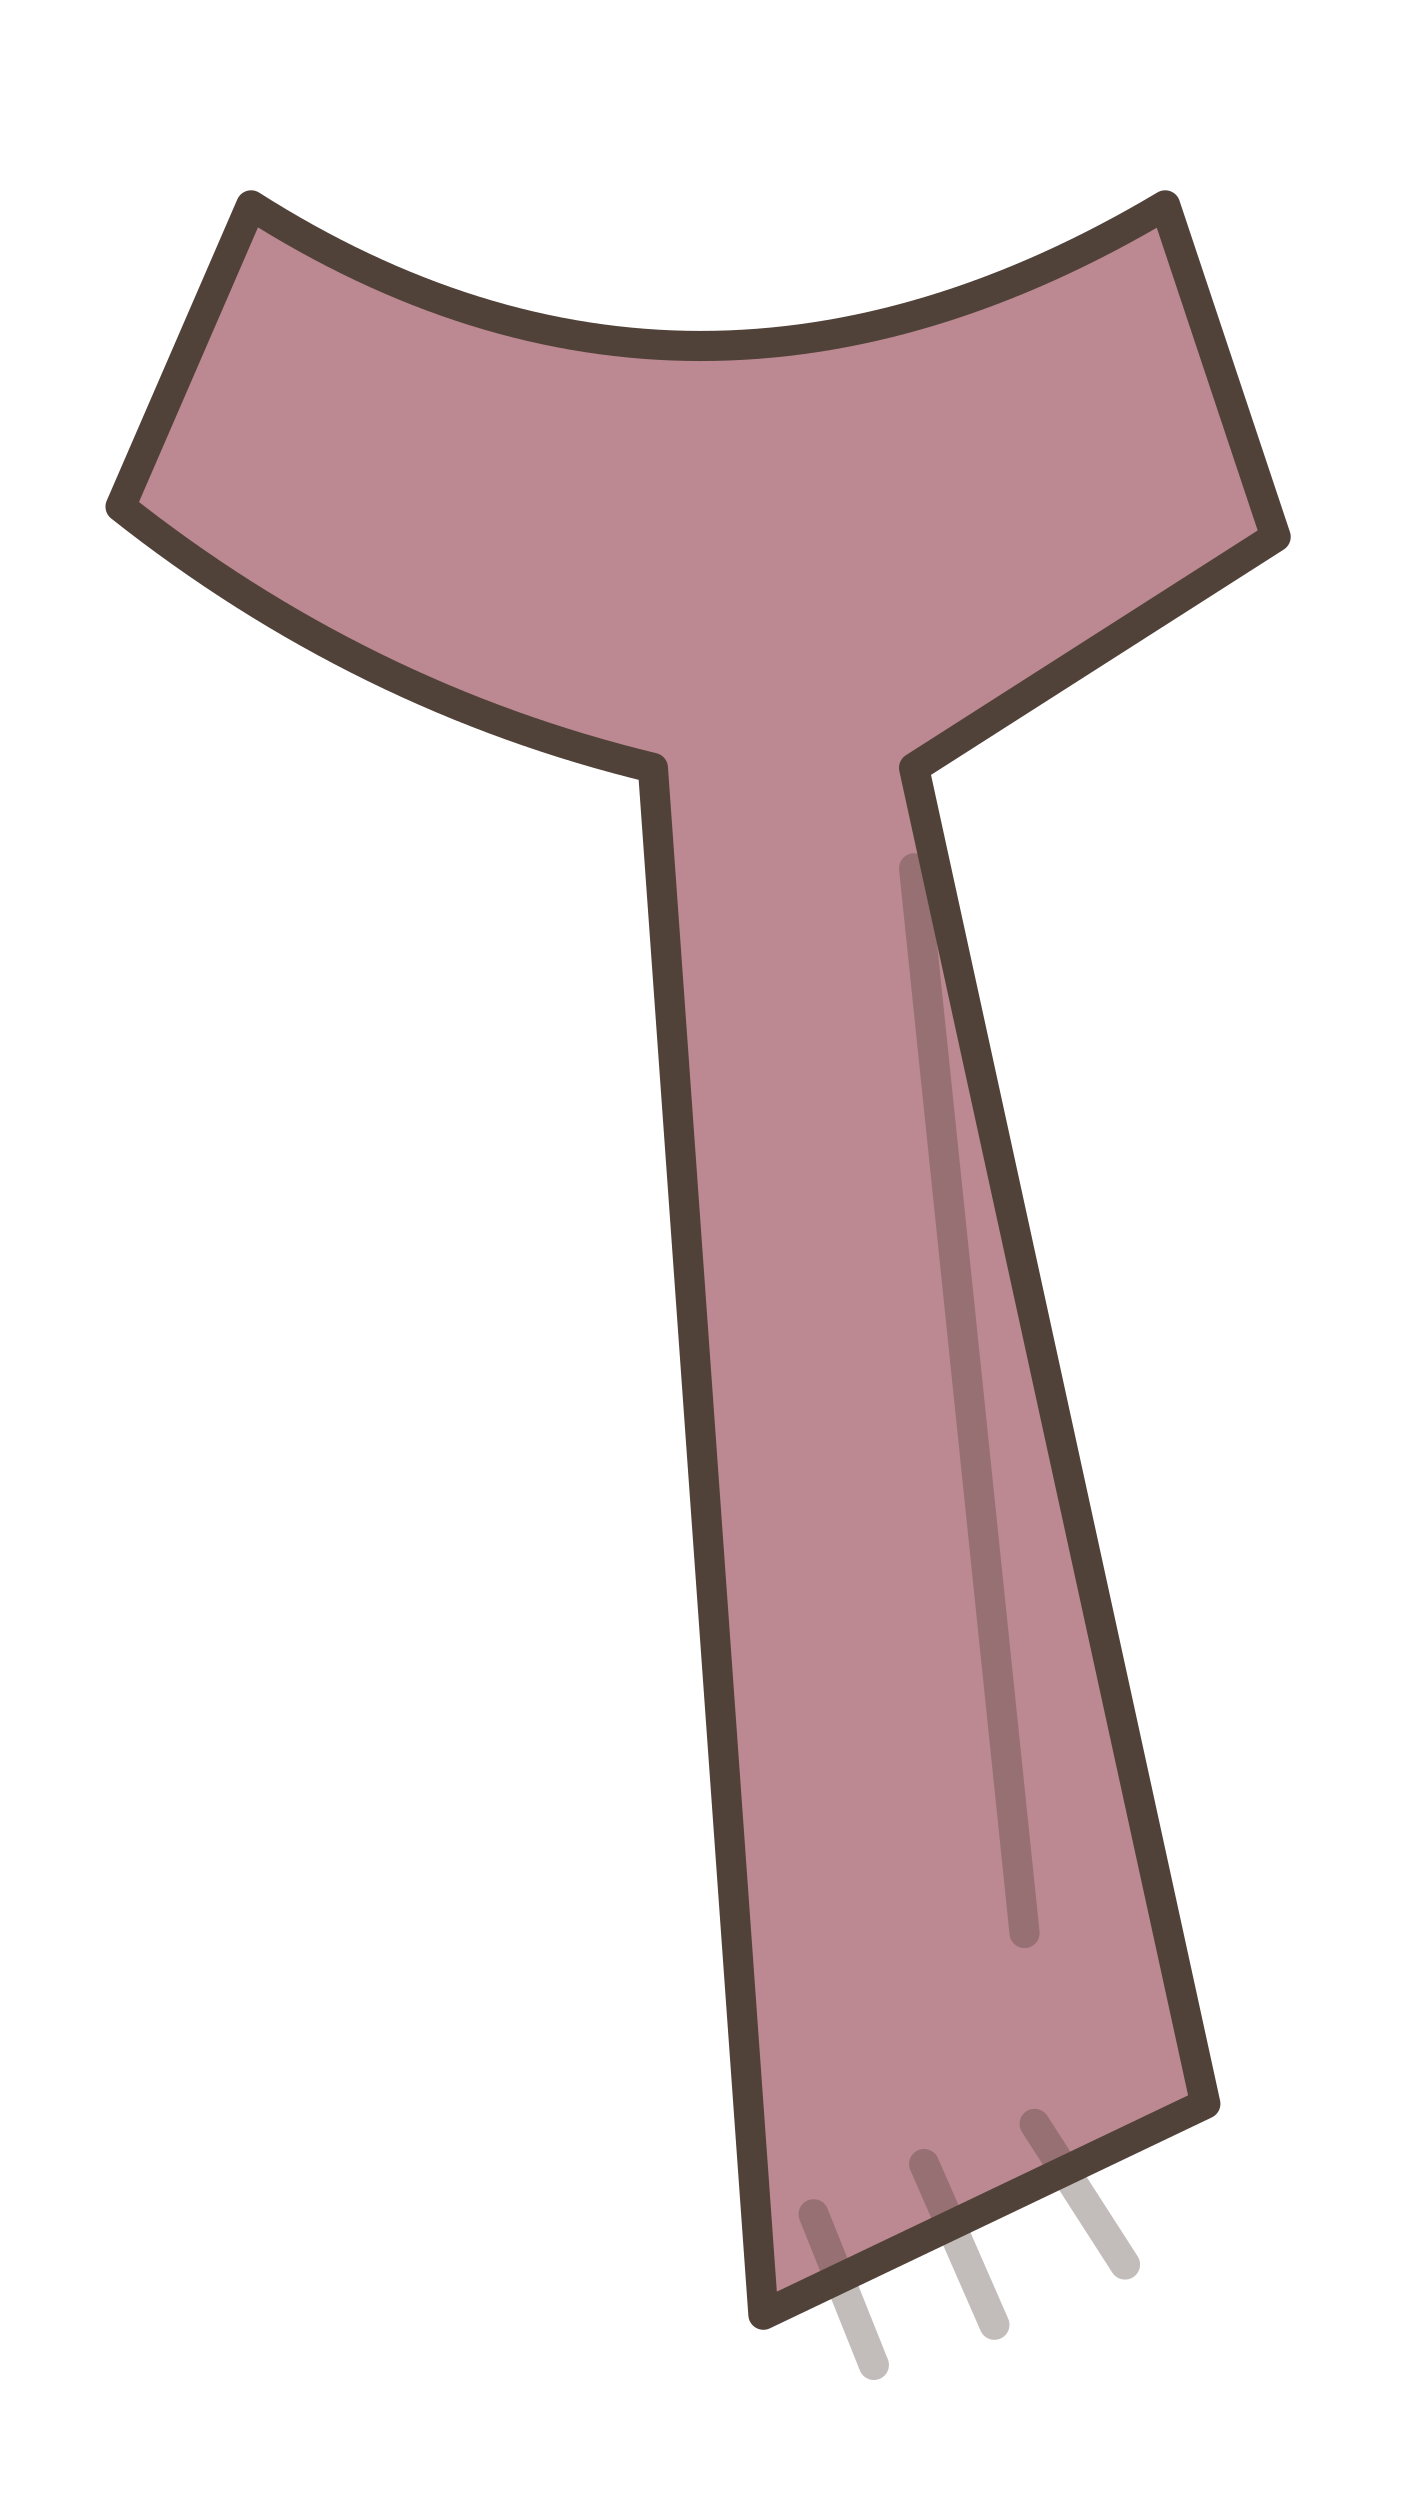
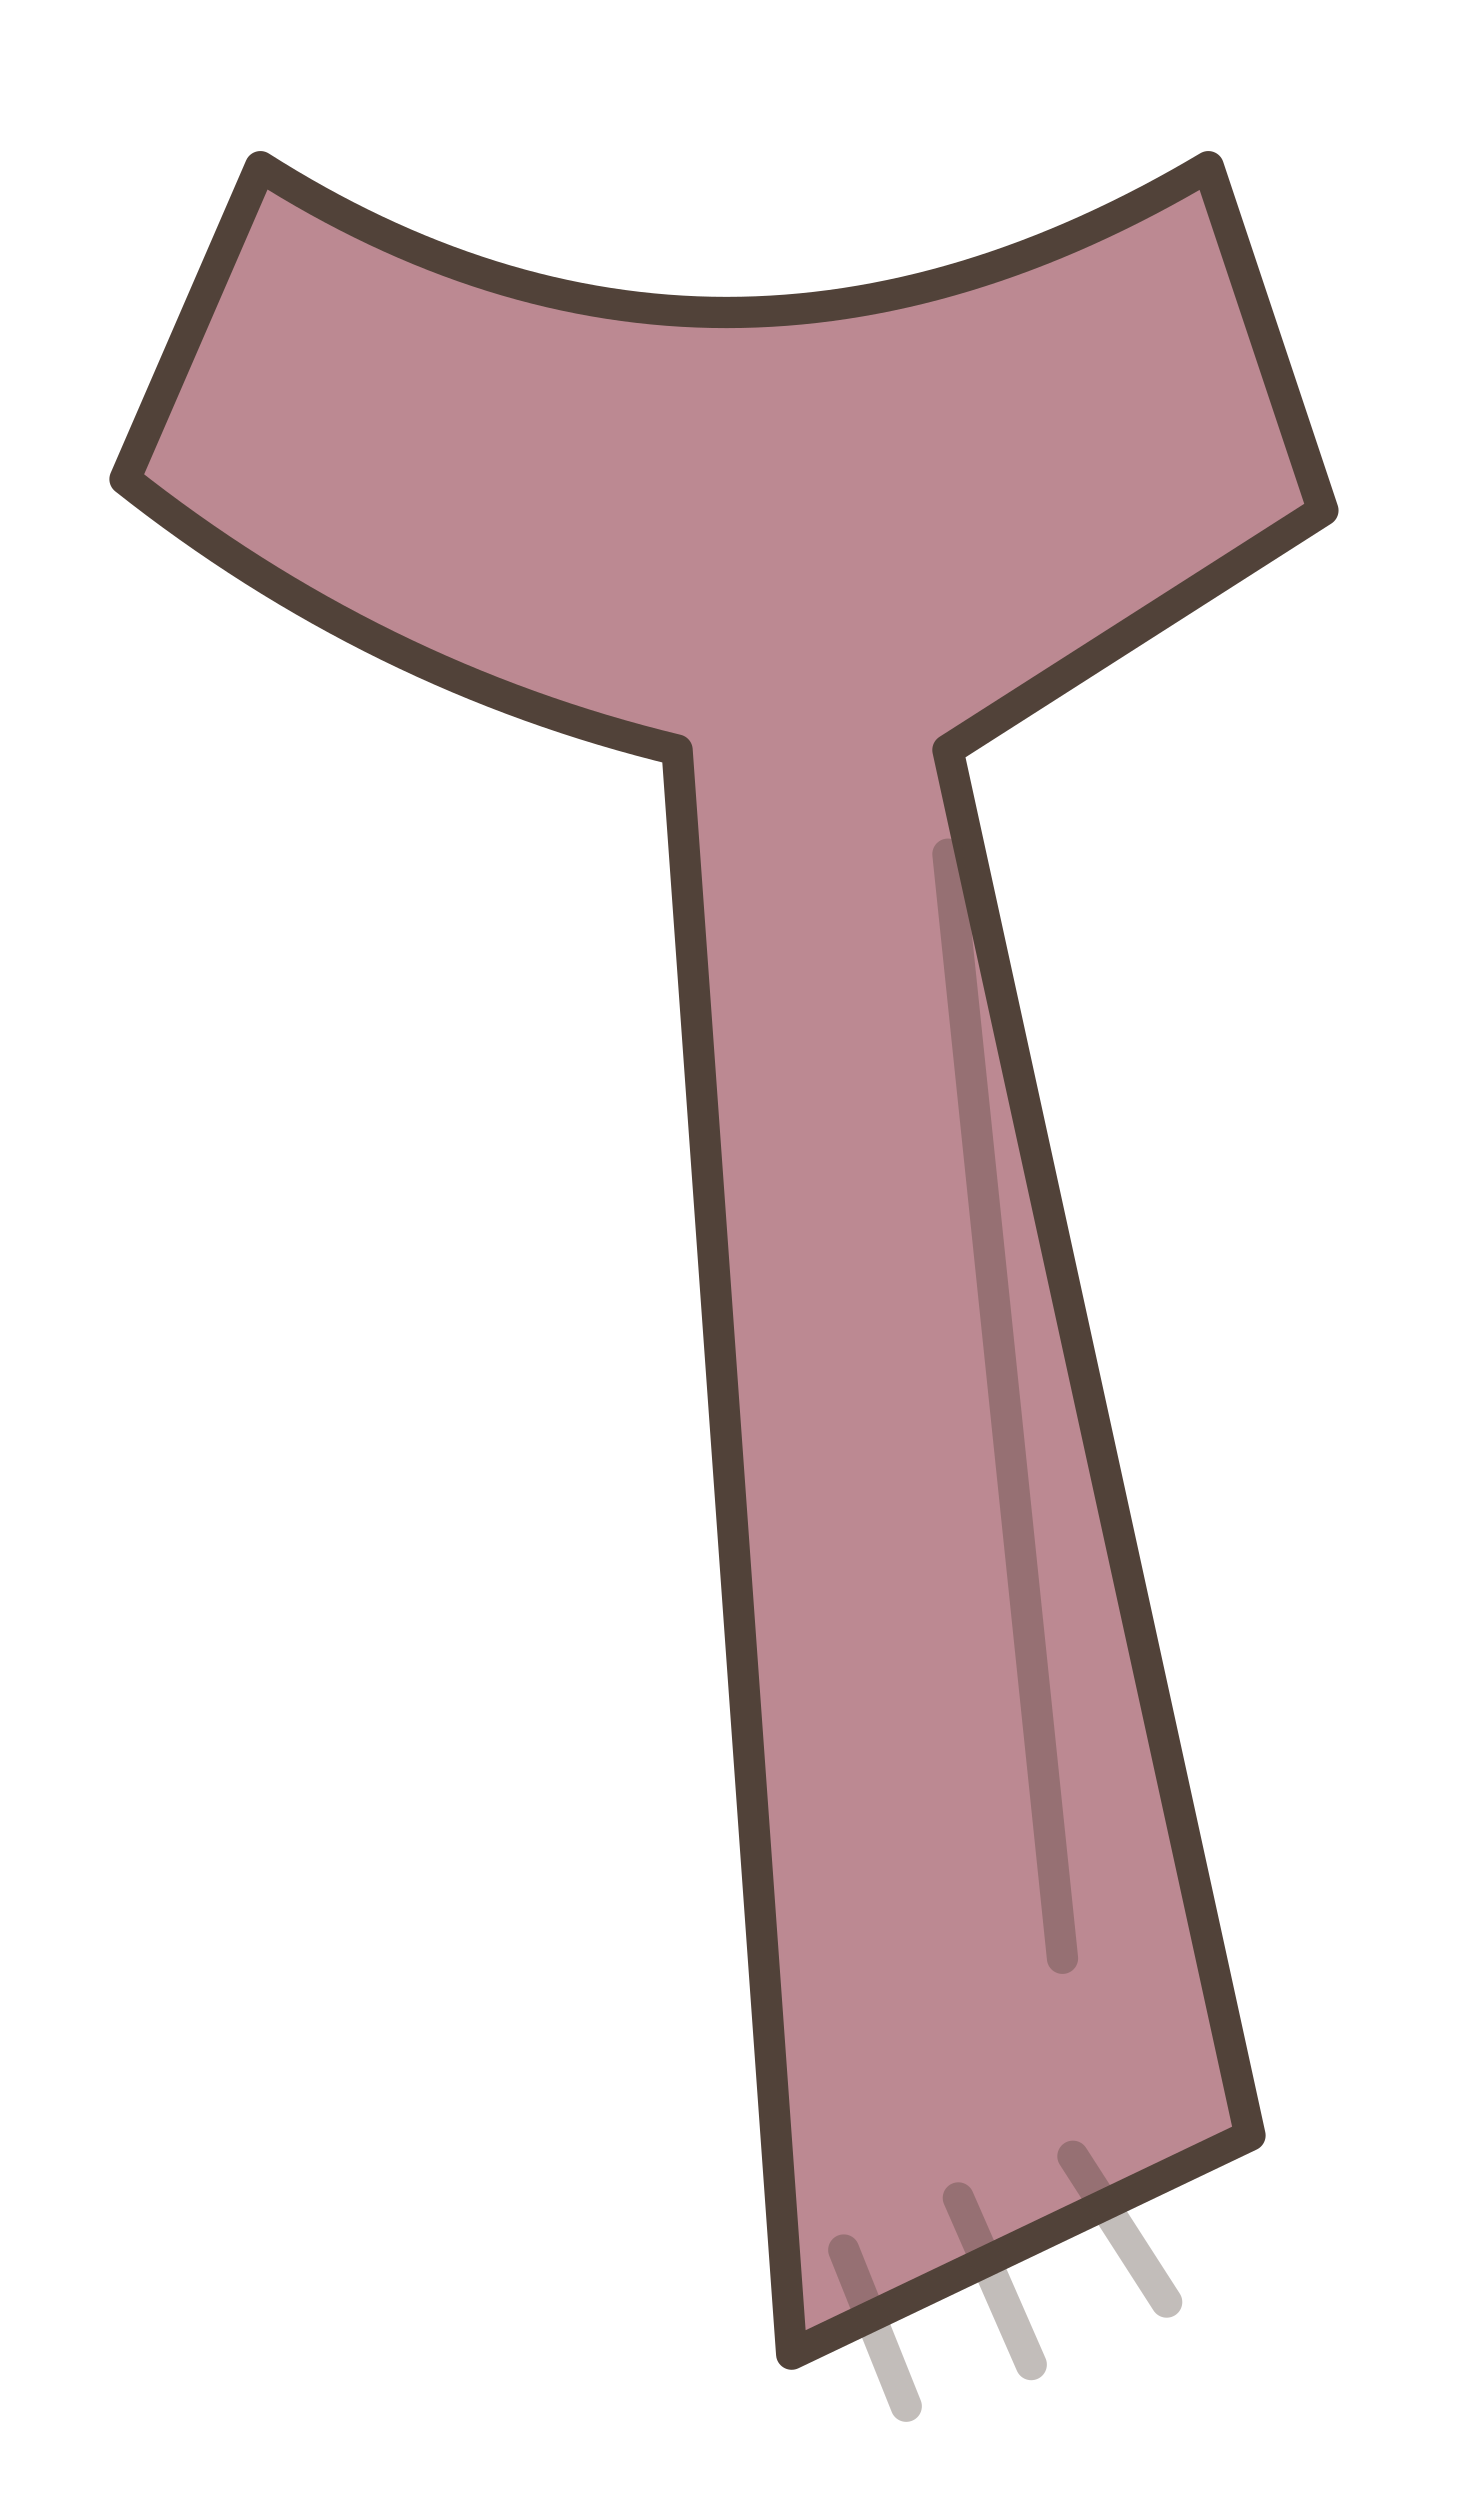
- <svg xmlns="http://www.w3.org/2000/svg" width="720" height="1280" viewBox="290 325 140 240" fill="none">
+ <svg xmlns="http://www.w3.org/2000/svg" width="140" height="240" viewBox="290 325 140 240" fill="none">
  <g stroke="#514239" stroke-width="3" stroke-linecap="round" stroke-linejoin="round">
    <path d="M315 341 Q359 369 406 341 L417 374 L381 397 L410 530 L366 551 L355 397 Q326 390 302 371Z" fill="#bc8992" />
    <path d="M381 407 L392 513 M371 541 L377 556 M382 536 L389 552 M393 532 L402 546" stroke="#514239" opacity="0.35" />
  </g>
</svg>
